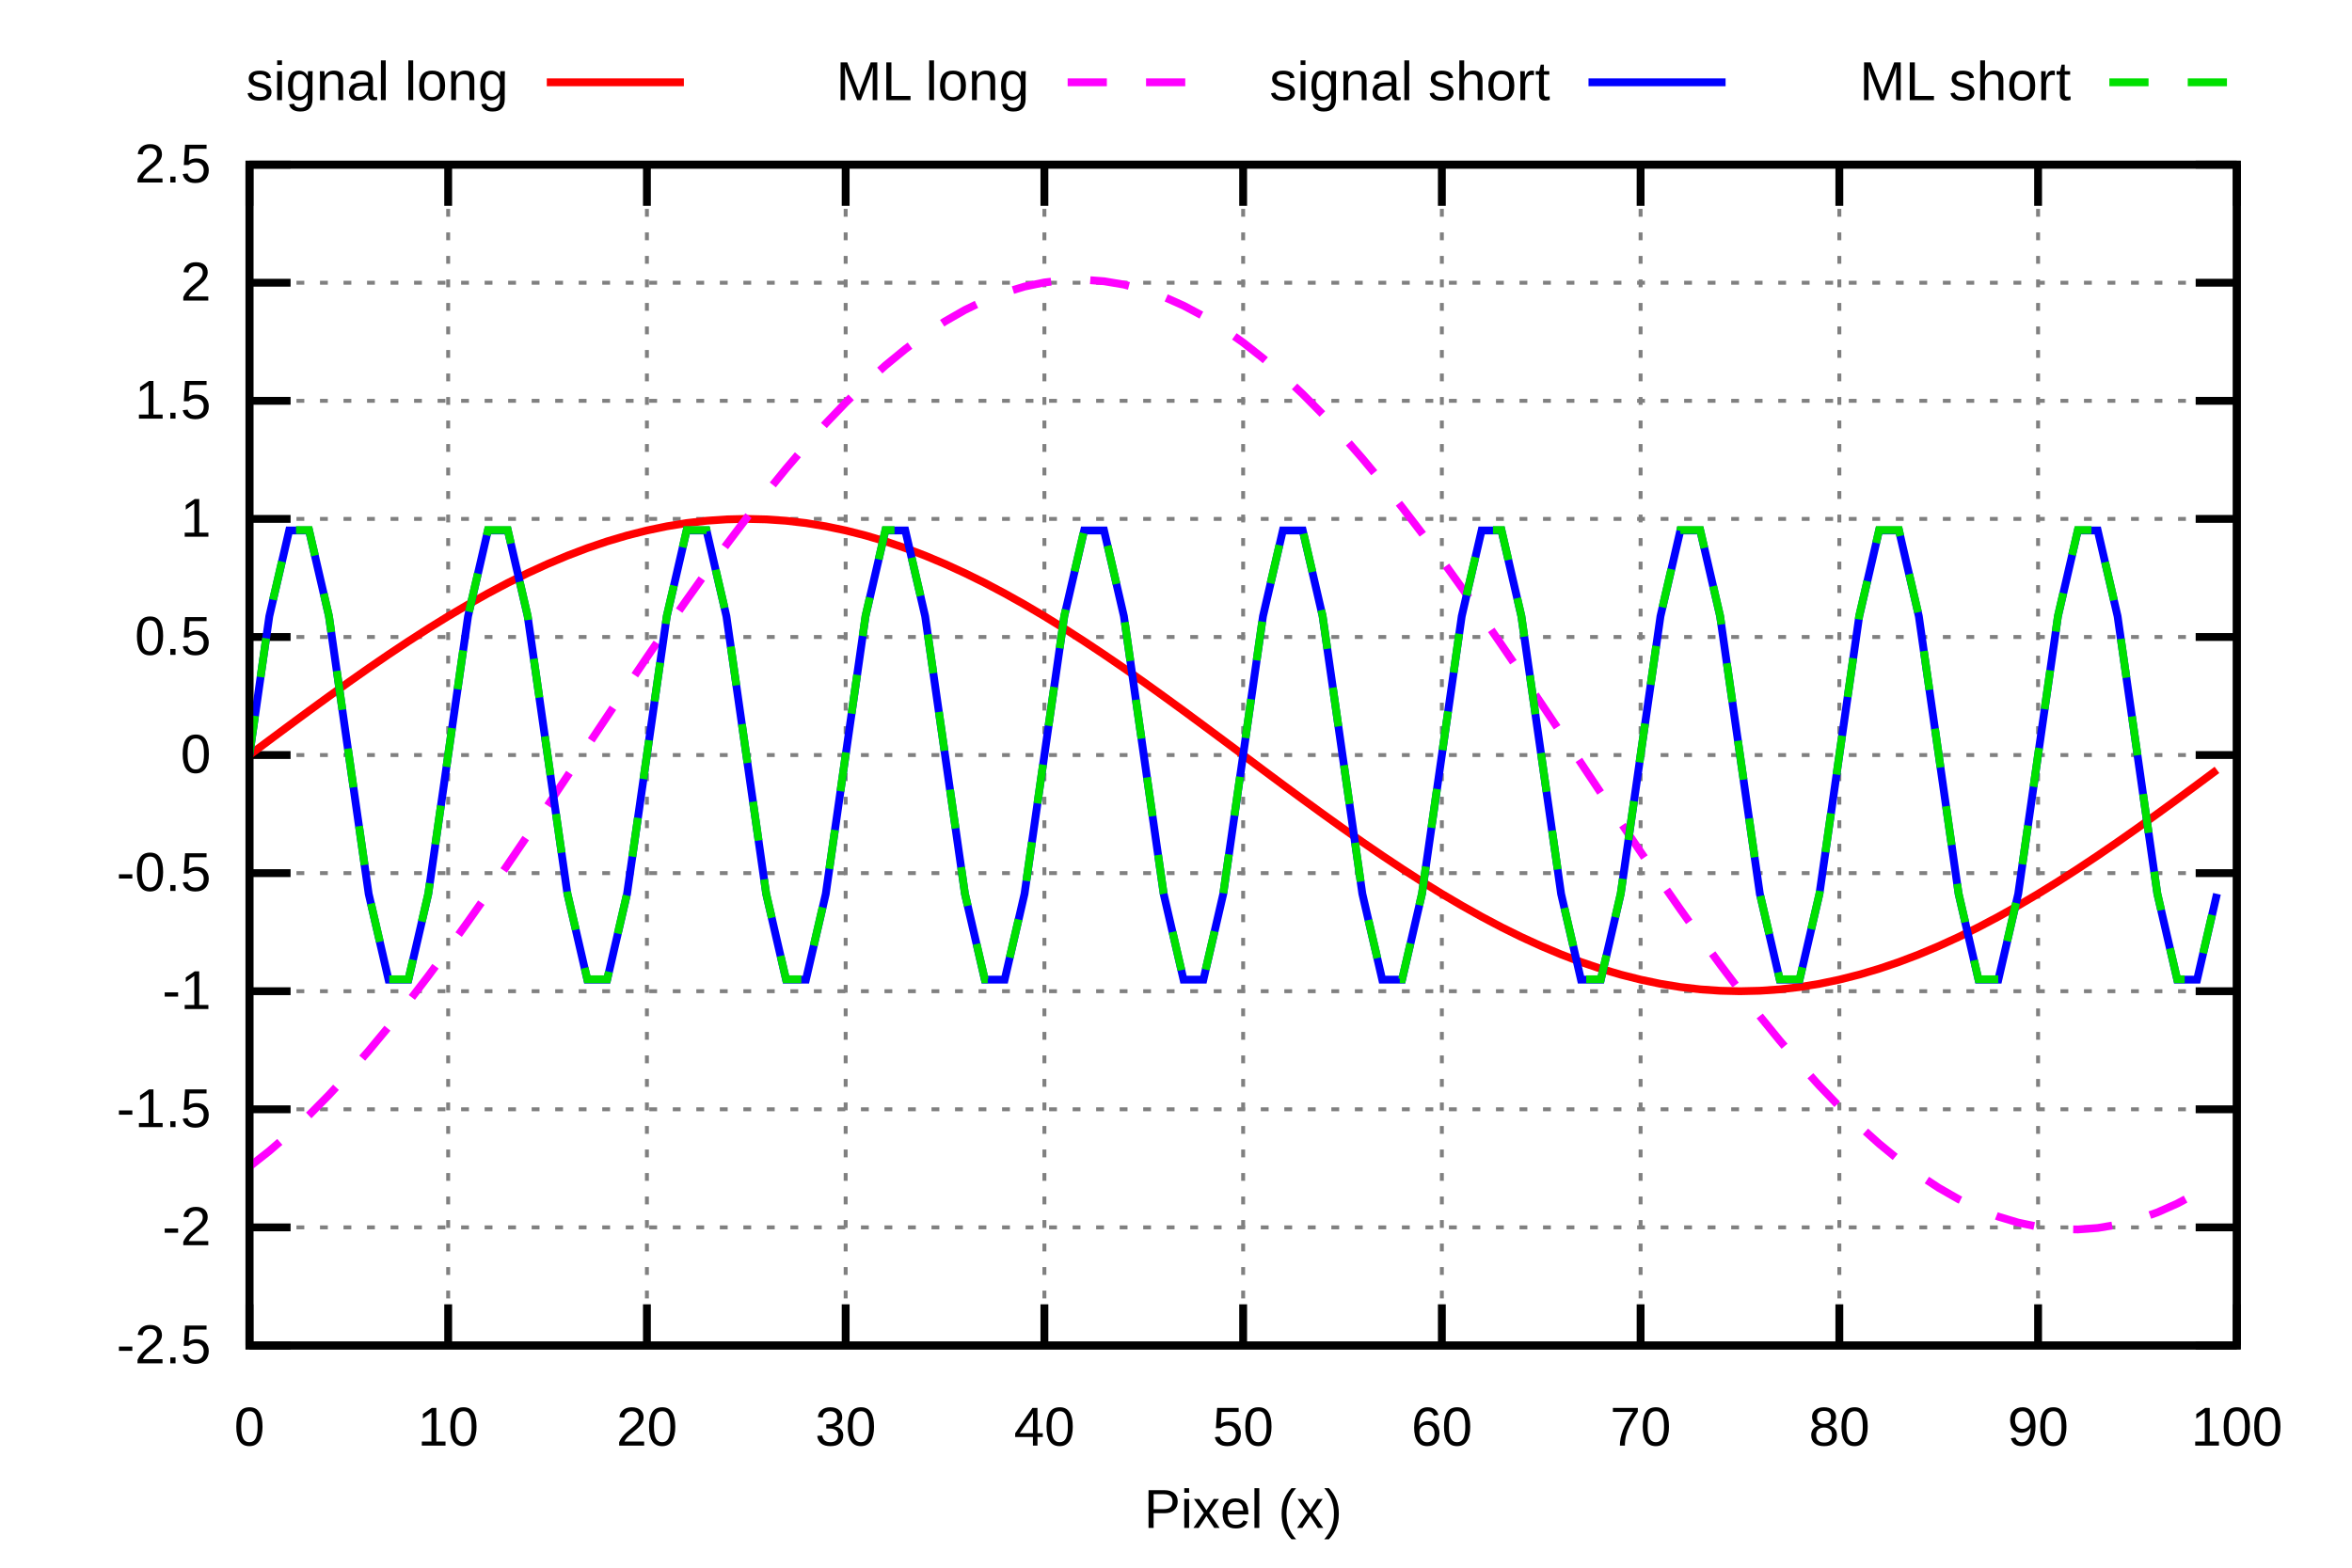
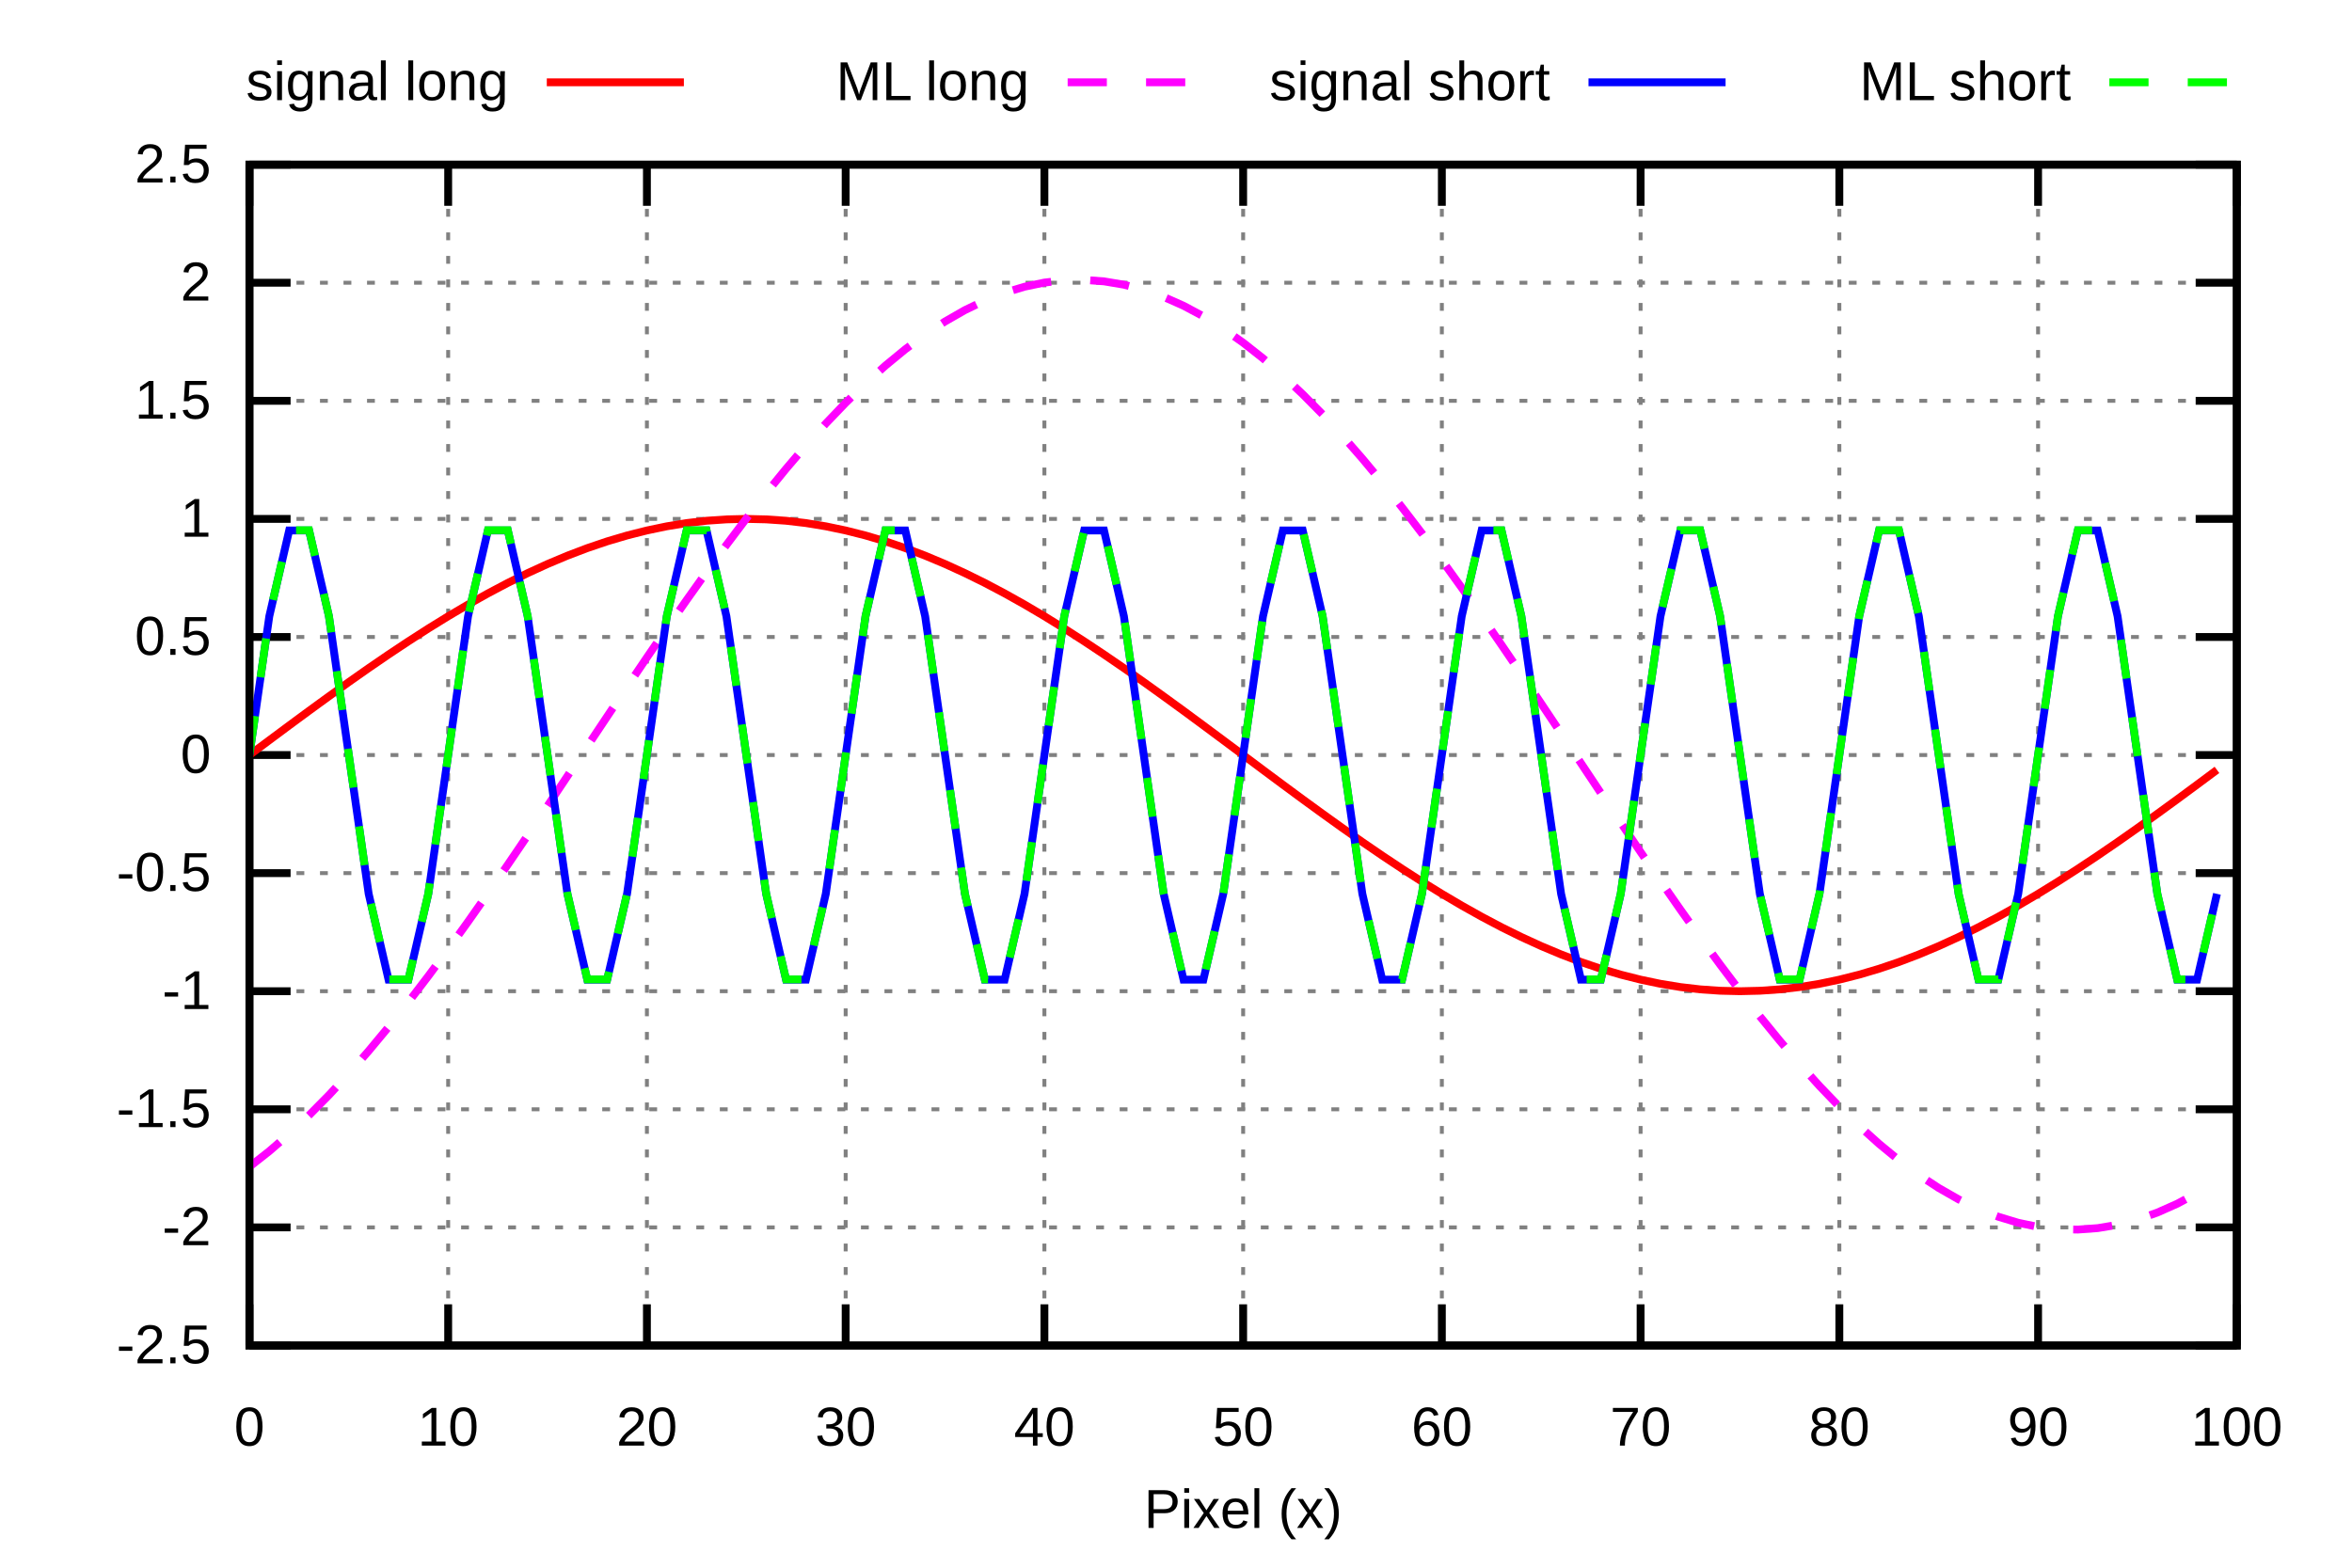
<svg xmlns="http://www.w3.org/2000/svg" xmlns:xlink="http://www.w3.org/1999/xlink" width="600" height="400" viewBox="0 0 600 400">
  <g id="gnuplot_canvas">
    <rect x="0" y="0" width="600" height="400" fill="none" />
    <defs>
      <circle id="gpDot" r="0.5" stroke-width="0.5" stroke="currentColor" />
      <path id="gpPt0" stroke-width="0.190" stroke="currentColor" d="M-1,0 h2 M0,-1 v2" />
      <path id="gpPt1" stroke-width="0.190" stroke="currentColor" d="M-1,-1 L1,1 M1,-1 L-1,1" />
      <path id="gpPt2" stroke-width="0.190" stroke="currentColor" d="M-1,0 L1,0 M0,-1 L0,1 M-1,-1 L1,1 M-1,1 L1,-1" />
      <rect id="gpPt3" stroke-width="0.190" stroke="currentColor" x="-1" y="-1" width="2" height="2" />
      <rect id="gpPt4" stroke-width="0.190" stroke="currentColor" fill="currentColor" x="-1" y="-1" width="2" height="2" />
      <circle id="gpPt5" stroke-width="0.190" stroke="currentColor" cx="0" cy="0" r="1" />
      <use xlink:href="#gpPt5" id="gpPt6" fill="currentColor" stroke="none" />
      <path id="gpPt7" stroke-width="0.190" stroke="currentColor" d="M0,-1.33 L-1.33,0.67 L1.33,0.67 z" />
      <use xlink:href="#gpPt7" id="gpPt8" fill="currentColor" stroke="none" />
      <use xlink:href="#gpPt7" id="gpPt9" stroke="currentColor" transform="rotate(180)" />
      <use xlink:href="#gpPt9" id="gpPt10" fill="currentColor" stroke="none" />
      <use xlink:href="#gpPt3" id="gpPt11" stroke="currentColor" transform="rotate(45)" />
      <use xlink:href="#gpPt11" id="gpPt12" fill="currentColor" stroke="none" />
      <path id="gpPt13" stroke-width="0.190" stroke="currentColor" d="M0,1.330 L1.265,0.411 L0.782,-1.067 L-0.782,-1.076 L-1.265,0.411 z" />
      <use xlink:href="#gpPt13" id="gpPt14" fill="currentColor" stroke="none" />
      <filter id="textbox" filterUnits="objectBoundingBox" x="0" y="0" height="1" width="1">
        <feFlood flood-color="white" flood-opacity="1" result="bgnd" />
        <feComposite in="SourceGraphic" in2="bgnd" operator="atop" />
      </filter>
      <filter id="greybox" filterUnits="objectBoundingBox" x="0" y="0" height="1" width="1">
        <feFlood flood-color="lightgrey" flood-opacity="1" result="grey" />
        <feComposite in="SourceGraphic" in2="grey" operator="atop" />
      </filter>
    </defs>
    <g fill="none" color="white" stroke="currentColor" stroke-width="2.00" stroke-linecap="butt" stroke-linejoin="miter">
</g>
    <g fill="none" color="black" stroke="currentColor" stroke-width="2.00" stroke-linecap="butt" stroke-linejoin="miter">
</g>
    <g fill="none" color="black" stroke="black" stroke-width="1.00" stroke-linecap="butt" stroke-linejoin="miter">
</g>
    <g fill="none" color="gray" stroke="currentColor" stroke-width="1.00" stroke-linecap="butt" stroke-linejoin="miter">
      <path stroke="gray" stroke-dasharray="2,4" class="gridline" d="M63.63,343.30 L570.62,343.30  " />
    </g>
    <g fill="none" color="gray" stroke="gray" stroke-width="2.00" stroke-linecap="butt" stroke-linejoin="miter">
</g>
    <g fill="none" color="black" stroke="currentColor" stroke-width="2.00" stroke-linecap="butt" stroke-linejoin="miter">
      <path stroke="black" d="M63.63,343.30 L74.13,343.30 M570.62,343.30 L560.12,343.30  " />
      <g transform="translate(53.84,347.85)" stroke="none" fill="black" font-family="Arial" font-size="14.00" text-anchor="end">
        <text>
          <tspan font-family="Arial">-2.5</tspan>
        </text>
      </g>
    </g>
    <g fill="none" color="black" stroke="currentColor" stroke-width="2.00" stroke-linecap="butt" stroke-linejoin="miter">
</g>
    <g fill="none" color="black" stroke="black" stroke-width="1.00" stroke-linecap="butt" stroke-linejoin="miter">
</g>
    <g fill="none" color="gray" stroke="currentColor" stroke-width="1.00" stroke-linecap="butt" stroke-linejoin="miter">
      <path stroke="gray" stroke-dasharray="2,4" class="gridline" d="M63.63,313.17 L570.62,313.17  " />
    </g>
    <g fill="none" color="gray" stroke="gray" stroke-width="2.00" stroke-linecap="butt" stroke-linejoin="miter">
</g>
    <g fill="none" color="black" stroke="currentColor" stroke-width="2.00" stroke-linecap="butt" stroke-linejoin="miter">
      <path stroke="black" d="M63.63,313.17 L74.13,313.17 M570.62,313.17 L560.12,313.17  " />
      <g transform="translate(53.84,317.72)" stroke="none" fill="black" font-family="Arial" font-size="14.00" text-anchor="end">
        <text>
          <tspan font-family="Arial">-2</tspan>
        </text>
      </g>
    </g>
    <g fill="none" color="black" stroke="currentColor" stroke-width="2.00" stroke-linecap="butt" stroke-linejoin="miter">
</g>
    <g fill="none" color="black" stroke="black" stroke-width="1.00" stroke-linecap="butt" stroke-linejoin="miter">
</g>
    <g fill="none" color="gray" stroke="currentColor" stroke-width="1.00" stroke-linecap="butt" stroke-linejoin="miter">
      <path stroke="gray" stroke-dasharray="2,4" class="gridline" d="M63.63,283.04 L570.62,283.04  " />
    </g>
    <g fill="none" color="gray" stroke="gray" stroke-width="2.00" stroke-linecap="butt" stroke-linejoin="miter">
</g>
    <g fill="none" color="black" stroke="currentColor" stroke-width="2.00" stroke-linecap="butt" stroke-linejoin="miter">
      <path stroke="black" d="M63.63,283.04 L74.13,283.04 M570.62,283.04 L560.12,283.04  " />
      <g transform="translate(53.84,287.59)" stroke="none" fill="black" font-family="Arial" font-size="14.00" text-anchor="end">
        <text>
          <tspan font-family="Arial">-1.5</tspan>
        </text>
      </g>
    </g>
    <g fill="none" color="black" stroke="currentColor" stroke-width="2.00" stroke-linecap="butt" stroke-linejoin="miter">
</g>
    <g fill="none" color="black" stroke="black" stroke-width="1.00" stroke-linecap="butt" stroke-linejoin="miter">
</g>
    <g fill="none" color="gray" stroke="currentColor" stroke-width="1.00" stroke-linecap="butt" stroke-linejoin="miter">
      <path stroke="gray" stroke-dasharray="2,4" class="gridline" d="M63.63,252.91 L570.62,252.91  " />
    </g>
    <g fill="none" color="gray" stroke="gray" stroke-width="2.00" stroke-linecap="butt" stroke-linejoin="miter">
</g>
    <g fill="none" color="black" stroke="currentColor" stroke-width="2.00" stroke-linecap="butt" stroke-linejoin="miter">
      <path stroke="black" d="M63.63,252.91 L74.13,252.91 M570.62,252.91 L560.12,252.91  " />
      <g transform="translate(53.84,257.46)" stroke="none" fill="black" font-family="Arial" font-size="14.00" text-anchor="end">
        <text>
          <tspan font-family="Arial">-1</tspan>
        </text>
      </g>
    </g>
    <g fill="none" color="black" stroke="currentColor" stroke-width="2.00" stroke-linecap="butt" stroke-linejoin="miter">
</g>
    <g fill="none" color="black" stroke="black" stroke-width="1.00" stroke-linecap="butt" stroke-linejoin="miter">
</g>
    <g fill="none" color="gray" stroke="currentColor" stroke-width="1.00" stroke-linecap="butt" stroke-linejoin="miter">
      <path stroke="gray" stroke-dasharray="2,4" class="gridline" d="M63.63,222.78 L570.62,222.78  " />
    </g>
    <g fill="none" color="gray" stroke="gray" stroke-width="2.00" stroke-linecap="butt" stroke-linejoin="miter">
</g>
    <g fill="none" color="black" stroke="currentColor" stroke-width="2.00" stroke-linecap="butt" stroke-linejoin="miter">
      <path stroke="black" d="M63.63,222.78 L74.13,222.78 M570.62,222.78 L560.12,222.78  " />
      <g transform="translate(53.84,227.33)" stroke="none" fill="black" font-family="Arial" font-size="14.00" text-anchor="end">
        <text>
          <tspan font-family="Arial">-0.5</tspan>
        </text>
      </g>
    </g>
    <g fill="none" color="black" stroke="currentColor" stroke-width="2.00" stroke-linecap="butt" stroke-linejoin="miter">
</g>
    <g fill="none" color="black" stroke="black" stroke-width="1.00" stroke-linecap="butt" stroke-linejoin="miter">
</g>
    <g fill="none" color="gray" stroke="currentColor" stroke-width="1.00" stroke-linecap="butt" stroke-linejoin="miter">
      <path stroke="gray" stroke-dasharray="2,4" class="gridline" d="M63.63,192.65 L570.62,192.65  " />
    </g>
    <g fill="none" color="gray" stroke="gray" stroke-width="2.00" stroke-linecap="butt" stroke-linejoin="miter">
</g>
    <g fill="none" color="black" stroke="currentColor" stroke-width="2.00" stroke-linecap="butt" stroke-linejoin="miter">
      <path stroke="black" d="M63.63,192.65 L74.13,192.65 M570.62,192.65 L560.12,192.65  " />
      <g transform="translate(53.84,197.20)" stroke="none" fill="black" font-family="Arial" font-size="14.00" text-anchor="end">
        <text>
          <tspan font-family="Arial">0</tspan>
        </text>
      </g>
    </g>
    <g fill="none" color="black" stroke="currentColor" stroke-width="2.00" stroke-linecap="butt" stroke-linejoin="miter">
</g>
    <g fill="none" color="black" stroke="black" stroke-width="1.00" stroke-linecap="butt" stroke-linejoin="miter">
</g>
    <g fill="none" color="gray" stroke="currentColor" stroke-width="1.00" stroke-linecap="butt" stroke-linejoin="miter">
      <path stroke="gray" stroke-dasharray="2,4" class="gridline" d="M63.63,162.53 L570.62,162.53  " />
    </g>
    <g fill="none" color="gray" stroke="gray" stroke-width="2.00" stroke-linecap="butt" stroke-linejoin="miter">
</g>
    <g fill="none" color="black" stroke="currentColor" stroke-width="2.00" stroke-linecap="butt" stroke-linejoin="miter">
      <path stroke="black" d="M63.63,162.53 L74.13,162.53 M570.62,162.53 L560.12,162.53  " />
      <g transform="translate(53.84,167.08)" stroke="none" fill="black" font-family="Arial" font-size="14.00" text-anchor="end">
        <text>
          <tspan font-family="Arial">0.5</tspan>
        </text>
      </g>
    </g>
    <g fill="none" color="black" stroke="currentColor" stroke-width="2.00" stroke-linecap="butt" stroke-linejoin="miter">
</g>
    <g fill="none" color="black" stroke="black" stroke-width="1.00" stroke-linecap="butt" stroke-linejoin="miter">
</g>
    <g fill="none" color="gray" stroke="currentColor" stroke-width="1.00" stroke-linecap="butt" stroke-linejoin="miter">
      <path stroke="gray" stroke-dasharray="2,4" class="gridline" d="M63.63,132.40 L570.62,132.40  " />
    </g>
    <g fill="none" color="gray" stroke="gray" stroke-width="2.00" stroke-linecap="butt" stroke-linejoin="miter">
</g>
    <g fill="none" color="black" stroke="currentColor" stroke-width="2.00" stroke-linecap="butt" stroke-linejoin="miter">
      <path stroke="black" d="M63.63,132.40 L74.13,132.40 M570.62,132.40 L560.12,132.40  " />
      <g transform="translate(53.84,136.95)" stroke="none" fill="black" font-family="Arial" font-size="14.00" text-anchor="end">
        <text>
          <tspan font-family="Arial">1</tspan>
        </text>
      </g>
    </g>
    <g fill="none" color="black" stroke="currentColor" stroke-width="2.00" stroke-linecap="butt" stroke-linejoin="miter">
</g>
    <g fill="none" color="black" stroke="black" stroke-width="1.00" stroke-linecap="butt" stroke-linejoin="miter">
</g>
    <g fill="none" color="gray" stroke="currentColor" stroke-width="1.00" stroke-linecap="butt" stroke-linejoin="miter">
      <path stroke="gray" stroke-dasharray="2,4" class="gridline" d="M63.63,102.27 L570.62,102.27  " />
    </g>
    <g fill="none" color="gray" stroke="gray" stroke-width="2.00" stroke-linecap="butt" stroke-linejoin="miter">
</g>
    <g fill="none" color="black" stroke="currentColor" stroke-width="2.00" stroke-linecap="butt" stroke-linejoin="miter">
      <path stroke="black" d="M63.63,102.27 L74.13,102.27 M570.62,102.27 L560.12,102.27  " />
      <g transform="translate(53.84,106.82)" stroke="none" fill="black" font-family="Arial" font-size="14.00" text-anchor="end">
        <text>
          <tspan font-family="Arial">1.5</tspan>
        </text>
      </g>
    </g>
    <g fill="none" color="black" stroke="currentColor" stroke-width="2.00" stroke-linecap="butt" stroke-linejoin="miter">
</g>
    <g fill="none" color="black" stroke="black" stroke-width="1.00" stroke-linecap="butt" stroke-linejoin="miter">
</g>
    <g fill="none" color="gray" stroke="currentColor" stroke-width="1.00" stroke-linecap="butt" stroke-linejoin="miter">
      <path stroke="gray" stroke-dasharray="2,4" class="gridline" d="M63.63,72.14 L570.62,72.14  " />
    </g>
    <g fill="none" color="gray" stroke="gray" stroke-width="2.00" stroke-linecap="butt" stroke-linejoin="miter">
</g>
    <g fill="none" color="black" stroke="currentColor" stroke-width="2.00" stroke-linecap="butt" stroke-linejoin="miter">
      <path stroke="black" d="M63.63,72.14 L74.13,72.14 M570.62,72.14 L560.12,72.14  " />
      <g transform="translate(53.84,76.69)" stroke="none" fill="black" font-family="Arial" font-size="14.00" text-anchor="end">
        <text>
          <tspan font-family="Arial">2</tspan>
        </text>
      </g>
    </g>
    <g fill="none" color="black" stroke="currentColor" stroke-width="2.00" stroke-linecap="butt" stroke-linejoin="miter">
</g>
    <g fill="none" color="black" stroke="black" stroke-width="1.00" stroke-linecap="butt" stroke-linejoin="miter">
</g>
    <g fill="none" color="gray" stroke="currentColor" stroke-width="1.00" stroke-linecap="butt" stroke-linejoin="miter">
      <path stroke="gray" stroke-dasharray="2,4" class="gridline" d="M63.63,42.01 L570.62,42.01  " />
    </g>
    <g fill="none" color="gray" stroke="gray" stroke-width="2.00" stroke-linecap="butt" stroke-linejoin="miter">
</g>
    <g fill="none" color="black" stroke="currentColor" stroke-width="2.00" stroke-linecap="butt" stroke-linejoin="miter">
      <path stroke="black" d="M63.63,42.01 L74.13,42.01 M570.62,42.01 L560.12,42.01  " />
      <g transform="translate(53.84,46.56)" stroke="none" fill="black" font-family="Arial" font-size="14.00" text-anchor="end">
        <text>
          <tspan font-family="Arial">2.5</tspan>
        </text>
      </g>
    </g>
    <g fill="none" color="black" stroke="currentColor" stroke-width="2.00" stroke-linecap="butt" stroke-linejoin="miter">
</g>
    <g fill="none" color="black" stroke="black" stroke-width="1.00" stroke-linecap="butt" stroke-linejoin="miter">
</g>
    <g fill="none" color="gray" stroke="currentColor" stroke-width="1.00" stroke-linecap="butt" stroke-linejoin="miter">
      <path stroke="gray" stroke-dasharray="2,4" class="gridline" d="M63.63,343.30 L63.63,42.01  " />
    </g>
    <g fill="none" color="gray" stroke="gray" stroke-width="2.00" stroke-linecap="butt" stroke-linejoin="miter">
</g>
    <g fill="none" color="black" stroke="currentColor" stroke-width="2.00" stroke-linecap="butt" stroke-linejoin="miter">
      <path stroke="black" d="M63.63,343.30 L63.63,332.80 M63.63,42.01 L63.63,52.51  " />
      <g transform="translate(63.63,368.85)" stroke="none" fill="black" font-family="Arial" font-size="14.00" text-anchor="middle">
        <text>
          <tspan font-family="Arial">0</tspan>
        </text>
      </g>
    </g>
    <g fill="none" color="black" stroke="currentColor" stroke-width="2.00" stroke-linecap="butt" stroke-linejoin="miter">
</g>
    <g fill="none" color="black" stroke="black" stroke-width="1.00" stroke-linecap="butt" stroke-linejoin="miter">
</g>
    <g fill="none" color="gray" stroke="currentColor" stroke-width="1.00" stroke-linecap="butt" stroke-linejoin="miter">
      <path stroke="gray" stroke-dasharray="2,4" class="gridline" d="M114.33,343.30 L114.33,42.01  " />
    </g>
    <g fill="none" color="gray" stroke="gray" stroke-width="2.00" stroke-linecap="butt" stroke-linejoin="miter">
</g>
    <g fill="none" color="black" stroke="currentColor" stroke-width="2.00" stroke-linecap="butt" stroke-linejoin="miter">
      <path stroke="black" d="M114.33,343.30 L114.33,332.80 M114.33,42.01 L114.33,52.51  " />
      <g transform="translate(114.33,368.85)" stroke="none" fill="black" font-family="Arial" font-size="14.00" text-anchor="middle">
        <text>
          <tspan font-family="Arial">10</tspan>
        </text>
      </g>
    </g>
    <g fill="none" color="black" stroke="currentColor" stroke-width="2.00" stroke-linecap="butt" stroke-linejoin="miter">
</g>
    <g fill="none" color="black" stroke="black" stroke-width="1.00" stroke-linecap="butt" stroke-linejoin="miter">
</g>
    <g fill="none" color="gray" stroke="currentColor" stroke-width="1.00" stroke-linecap="butt" stroke-linejoin="miter">
      <path stroke="gray" stroke-dasharray="2,4" class="gridline" d="M165.03,343.30 L165.03,42.01  " />
    </g>
    <g fill="none" color="gray" stroke="gray" stroke-width="2.00" stroke-linecap="butt" stroke-linejoin="miter">
</g>
    <g fill="none" color="black" stroke="currentColor" stroke-width="2.00" stroke-linecap="butt" stroke-linejoin="miter">
      <path stroke="black" d="M165.03,343.30 L165.03,332.80 M165.03,42.01 L165.03,52.51  " />
      <g transform="translate(165.03,368.85)" stroke="none" fill="black" font-family="Arial" font-size="14.00" text-anchor="middle">
        <text>
          <tspan font-family="Arial">20</tspan>
        </text>
      </g>
    </g>
    <g fill="none" color="black" stroke="currentColor" stroke-width="2.00" stroke-linecap="butt" stroke-linejoin="miter">
</g>
    <g fill="none" color="black" stroke="black" stroke-width="1.00" stroke-linecap="butt" stroke-linejoin="miter">
</g>
    <g fill="none" color="gray" stroke="currentColor" stroke-width="1.00" stroke-linecap="butt" stroke-linejoin="miter">
      <path stroke="gray" stroke-dasharray="2,4" class="gridline" d="M215.73,343.30 L215.73,42.01  " />
    </g>
    <g fill="none" color="gray" stroke="gray" stroke-width="2.00" stroke-linecap="butt" stroke-linejoin="miter">
</g>
    <g fill="none" color="black" stroke="currentColor" stroke-width="2.00" stroke-linecap="butt" stroke-linejoin="miter">
      <path stroke="black" d="M215.73,343.30 L215.73,332.80 M215.73,42.01 L215.73,52.51  " />
      <g transform="translate(215.73,368.85)" stroke="none" fill="black" font-family="Arial" font-size="14.00" text-anchor="middle">
        <text>
          <tspan font-family="Arial">30</tspan>
        </text>
      </g>
    </g>
    <g fill="none" color="black" stroke="currentColor" stroke-width="2.00" stroke-linecap="butt" stroke-linejoin="miter">
</g>
    <g fill="none" color="black" stroke="black" stroke-width="1.00" stroke-linecap="butt" stroke-linejoin="miter">
</g>
    <g fill="none" color="gray" stroke="currentColor" stroke-width="1.00" stroke-linecap="butt" stroke-linejoin="miter">
      <path stroke="gray" stroke-dasharray="2,4" class="gridline" d="M266.43,343.30 L266.43,42.01  " />
    </g>
    <g fill="none" color="gray" stroke="gray" stroke-width="2.00" stroke-linecap="butt" stroke-linejoin="miter">
</g>
    <g fill="none" color="black" stroke="currentColor" stroke-width="2.00" stroke-linecap="butt" stroke-linejoin="miter">
      <path stroke="black" d="M266.43,343.30 L266.43,332.80 M266.43,42.01 L266.43,52.51  " />
      <g transform="translate(266.43,368.85)" stroke="none" fill="black" font-family="Arial" font-size="14.00" text-anchor="middle">
        <text>
          <tspan font-family="Arial">40</tspan>
        </text>
      </g>
    </g>
    <g fill="none" color="black" stroke="currentColor" stroke-width="2.00" stroke-linecap="butt" stroke-linejoin="miter">
</g>
    <g fill="none" color="black" stroke="black" stroke-width="1.00" stroke-linecap="butt" stroke-linejoin="miter">
</g>
    <g fill="none" color="gray" stroke="currentColor" stroke-width="1.00" stroke-linecap="butt" stroke-linejoin="miter">
      <path stroke="gray" stroke-dasharray="2,4" class="gridline" d="M317.13,343.30 L317.13,42.01  " />
    </g>
    <g fill="none" color="gray" stroke="gray" stroke-width="2.00" stroke-linecap="butt" stroke-linejoin="miter">
</g>
    <g fill="none" color="black" stroke="currentColor" stroke-width="2.00" stroke-linecap="butt" stroke-linejoin="miter">
      <path stroke="black" d="M317.13,343.30 L317.13,332.80 M317.13,42.01 L317.13,52.51  " />
      <g transform="translate(317.13,368.85)" stroke="none" fill="black" font-family="Arial" font-size="14.00" text-anchor="middle">
        <text>
          <tspan font-family="Arial">50</tspan>
        </text>
      </g>
    </g>
    <g fill="none" color="black" stroke="currentColor" stroke-width="2.00" stroke-linecap="butt" stroke-linejoin="miter">
</g>
    <g fill="none" color="black" stroke="black" stroke-width="1.00" stroke-linecap="butt" stroke-linejoin="miter">
</g>
    <g fill="none" color="gray" stroke="currentColor" stroke-width="1.00" stroke-linecap="butt" stroke-linejoin="miter">
      <path stroke="gray" stroke-dasharray="2,4" class="gridline" d="M367.82,343.30 L367.82,42.01  " />
    </g>
    <g fill="none" color="gray" stroke="gray" stroke-width="2.00" stroke-linecap="butt" stroke-linejoin="miter">
</g>
    <g fill="none" color="black" stroke="currentColor" stroke-width="2.00" stroke-linecap="butt" stroke-linejoin="miter">
      <path stroke="black" d="M367.82,343.30 L367.82,332.80 M367.82,42.01 L367.82,52.51  " />
      <g transform="translate(367.82,368.85)" stroke="none" fill="black" font-family="Arial" font-size="14.00" text-anchor="middle">
        <text>
          <tspan font-family="Arial">60</tspan>
        </text>
      </g>
    </g>
    <g fill="none" color="black" stroke="currentColor" stroke-width="2.00" stroke-linecap="butt" stroke-linejoin="miter">
</g>
    <g fill="none" color="black" stroke="black" stroke-width="1.00" stroke-linecap="butt" stroke-linejoin="miter">
</g>
    <g fill="none" color="gray" stroke="currentColor" stroke-width="1.00" stroke-linecap="butt" stroke-linejoin="miter">
      <path stroke="gray" stroke-dasharray="2,4" class="gridline" d="M418.52,343.30 L418.52,42.01  " />
    </g>
    <g fill="none" color="gray" stroke="gray" stroke-width="2.00" stroke-linecap="butt" stroke-linejoin="miter">
</g>
    <g fill="none" color="black" stroke="currentColor" stroke-width="2.00" stroke-linecap="butt" stroke-linejoin="miter">
      <path stroke="black" d="M418.52,343.30 L418.52,332.80 M418.52,42.01 L418.52,52.51  " />
      <g transform="translate(418.52,368.85)" stroke="none" fill="black" font-family="Arial" font-size="14.00" text-anchor="middle">
        <text>
          <tspan font-family="Arial">70</tspan>
        </text>
      </g>
    </g>
    <g fill="none" color="black" stroke="currentColor" stroke-width="2.00" stroke-linecap="butt" stroke-linejoin="miter">
</g>
    <g fill="none" color="black" stroke="black" stroke-width="1.00" stroke-linecap="butt" stroke-linejoin="miter">
</g>
    <g fill="none" color="gray" stroke="currentColor" stroke-width="1.00" stroke-linecap="butt" stroke-linejoin="miter">
      <path stroke="gray" stroke-dasharray="2,4" class="gridline" d="M469.22,343.30 L469.22,42.01  " />
    </g>
    <g fill="none" color="gray" stroke="gray" stroke-width="2.00" stroke-linecap="butt" stroke-linejoin="miter">
</g>
    <g fill="none" color="black" stroke="currentColor" stroke-width="2.00" stroke-linecap="butt" stroke-linejoin="miter">
      <path stroke="black" d="M469.22,343.30 L469.22,332.80 M469.22,42.01 L469.22,52.51  " />
      <g transform="translate(469.22,368.85)" stroke="none" fill="black" font-family="Arial" font-size="14.00" text-anchor="middle">
        <text>
          <tspan font-family="Arial">80</tspan>
        </text>
      </g>
    </g>
    <g fill="none" color="black" stroke="currentColor" stroke-width="2.00" stroke-linecap="butt" stroke-linejoin="miter">
</g>
    <g fill="none" color="black" stroke="black" stroke-width="1.00" stroke-linecap="butt" stroke-linejoin="miter">
</g>
    <g fill="none" color="gray" stroke="currentColor" stroke-width="1.00" stroke-linecap="butt" stroke-linejoin="miter">
      <path stroke="gray" stroke-dasharray="2,4" class="gridline" d="M519.92,343.30 L519.92,42.01  " />
    </g>
    <g fill="none" color="gray" stroke="gray" stroke-width="2.00" stroke-linecap="butt" stroke-linejoin="miter">
</g>
    <g fill="none" color="black" stroke="currentColor" stroke-width="2.00" stroke-linecap="butt" stroke-linejoin="miter">
      <path stroke="black" d="M519.92,343.30 L519.92,332.80 M519.92,42.01 L519.92,52.51  " />
      <g transform="translate(519.92,368.85)" stroke="none" fill="black" font-family="Arial" font-size="14.00" text-anchor="middle">
        <text>
          <tspan font-family="Arial">90</tspan>
        </text>
      </g>
    </g>
    <g fill="none" color="black" stroke="currentColor" stroke-width="2.00" stroke-linecap="butt" stroke-linejoin="miter">
</g>
    <g fill="none" color="black" stroke="black" stroke-width="1.00" stroke-linecap="butt" stroke-linejoin="miter">
</g>
    <g fill="none" color="gray" stroke="currentColor" stroke-width="1.00" stroke-linecap="butt" stroke-linejoin="miter">
      <path stroke="gray" stroke-dasharray="2,4" class="gridline" d="M570.62,343.30 L570.62,42.01  " />
    </g>
    <g fill="none" color="gray" stroke="gray" stroke-width="2.00" stroke-linecap="butt" stroke-linejoin="miter">
</g>
    <g fill="none" color="black" stroke="currentColor" stroke-width="2.00" stroke-linecap="butt" stroke-linejoin="miter">
      <path stroke="black" d="M570.62,343.30 L570.62,332.80 M570.62,42.01 L570.62,52.51  " />
      <g transform="translate(570.62,368.85)" stroke="none" fill="black" font-family="Arial" font-size="14.00" text-anchor="middle">
        <text>
          <tspan font-family="Arial">100</tspan>
        </text>
      </g>
    </g>
    <g fill="none" color="black" stroke="currentColor" stroke-width="2.00" stroke-linecap="butt" stroke-linejoin="miter">
</g>
    <g fill="none" color="black" stroke="currentColor" stroke-width="2.00" stroke-linecap="butt" stroke-linejoin="miter">
      <path stroke="black" d="M63.63,42.01 L63.63,343.30 L570.62,343.30 L570.62,42.01 L63.63,42.01 Z  " />
    </g>
    <g fill="none" color="black" stroke="currentColor" stroke-width="2.00" stroke-linecap="butt" stroke-linejoin="miter">
      <g transform="translate(317.12,389.85)" stroke="none" fill="black" font-family="Arial" font-size="14.00" text-anchor="middle">
        <text>
          <tspan font-family="Arial">Pixel (x)</tspan>
        </text>
      </g>
    </g>
    <g fill="none" color="black" stroke="currentColor" stroke-width="2.00" stroke-linecap="butt" stroke-linejoin="miter">
</g>
    <g id="gnuplot_plot_1">
      <g fill="none" color="black" stroke="currentColor" stroke-width="2.00" stroke-linecap="butt" stroke-linejoin="miter">
        <g transform="translate(129.70,25.55)" stroke="none" fill="black" font-family="Arial" font-size="14.00" text-anchor="end">
          <text>
            <tspan font-family="Arial">signal long</tspan>
          </text>
        </g>
      </g>
      <g fill="none" color="black" stroke="currentColor" stroke-width="2.00" stroke-linecap="butt" stroke-linejoin="miter">
        <path stroke="rgb(255,   0,   0)" d="M139.49,21.00 L174.46,21.00 M63.63,192.65 L68.70,188.87 L73.77,185.10 L78.84,181.36 L83.91,177.67 L88.98,174.03   L94.05,170.47 L99.12,167.00 L104.19,163.63 L109.26,160.37 L114.33,157.24 L119.40,154.25 L124.47,151.41 L129.54,148.73   L134.61,146.23 L139.68,143.91 L144.75,141.78 L149.82,139.85 L154.89,138.13 L159.96,136.63 L165.03,135.35 L170.10,134.29   L175.17,133.46 L180.24,132.87 L185.31,132.52 L190.38,132.40 L195.45,132.52 L200.52,132.87 L205.59,133.46 L210.66,134.29   L215.73,135.35 L220.80,136.63 L225.87,138.13 L230.94,139.85 L236.01,141.78 L241.08,143.91 L246.15,146.23 L251.22,148.73   L256.29,151.41 L261.36,154.25 L266.43,157.24 L271.50,160.37 L276.57,163.63 L281.64,167.00 L286.71,170.47 L291.78,174.03   L296.85,177.67 L301.92,181.36 L306.99,185.10 L312.06,188.87 L317.13,192.65 L322.19,196.44 L327.26,200.21 L332.33,203.95   L337.40,207.64 L342.47,211.28 L347.54,214.84 L352.61,218.31 L357.68,221.68 L362.75,224.94 L367.82,228.07 L372.89,231.06   L377.96,233.90 L383.03,236.58 L388.10,239.08 L393.17,241.40 L398.24,243.53 L403.31,245.46 L408.38,247.18 L413.45,248.68   L418.52,249.96 L423.59,251.02 L428.66,251.85 L433.73,252.44 L438.80,252.79 L443.87,252.91 L448.94,252.79 L454.01,252.44   L459.08,251.85 L464.15,251.02 L469.22,249.96 L474.29,248.68 L479.36,247.18 L484.43,245.46 L489.50,243.53 L494.57,241.40   L499.64,239.08 L504.71,236.58 L509.78,233.90 L514.85,231.06 L519.92,228.07 L524.99,224.94 L530.06,221.68 L535.13,218.31   L540.20,214.84 L545.27,211.28 L550.34,207.64 L555.41,203.95 L560.48,200.21 L565.55,196.44  " />
      </g>
    </g>
    <g id="gnuplot_plot_2">
      <g fill="none" color="black" stroke="currentColor" stroke-width="2.00" stroke-linecap="butt" stroke-linejoin="miter">
        <g transform="translate(262.57,25.55)" stroke="none" fill="black" font-family="Arial" font-size="14.00" text-anchor="end">
          <text>
            <tspan font-family="Arial">ML long</tspan>
          </text>
        </g>
      </g>
      <g fill="none" color="black" stroke="currentColor" stroke-width="2.00" stroke-linecap="butt" stroke-linejoin="miter">
-         <path stroke="rgb(255,   0, 255)" stroke-dasharray="10.0,10.0" d="M272.36,21.00 L307.33,21.00 M63.63,297.67 L68.70,293.68 L73.77,289.29 L78.84,284.52 L83.91,279.38 L88.98,273.90   L94.05,268.11 L99.12,262.01 L104.19,255.64 L109.26,249.02 L114.33,242.17 L119.40,235.13 L124.47,227.93 L129.54,220.58   L134.61,213.12 L139.68,205.58 L144.75,197.99 L149.82,190.38 L154.89,182.78 L159.96,175.21 L165.03,167.72 L170.10,160.32   L175.17,153.05 L180.24,145.93 L185.31,139.00 L190.38,132.28 L195.45,125.80 L200.52,119.58 L205.59,113.65 L210.66,108.03   L215.73,102.74 L220.80,97.81 L225.87,93.25 L230.94,89.09 L236.01,85.33 L241.08,81.99 L246.15,79.09 L251.22,76.64   L256.29,74.65 L261.36,73.12 L266.43,72.07 L271.50,71.48 L276.57,71.38 L281.64,71.76 L286.71,72.61 L291.78,73.93   L296.85,75.72 L301.92,77.98 L306.99,80.68 L312.06,83.83 L317.13,87.41 L322.19,91.40 L327.26,95.79 L332.33,100.56   L337.40,105.69 L342.47,111.17 L347.54,116.97 L352.61,123.07 L357.68,129.44 L362.75,136.06 L367.82,142.90 L372.89,149.94   L377.96,157.15 L383.03,164.50 L388.10,171.95 L393.17,179.49 L398.24,187.08 L403.31,194.69 L408.38,202.30 L413.45,209.86   L418.52,217.36 L423.59,224.76 L428.66,232.03 L433.73,239.14 L438.80,246.08 L443.87,252.80 L448.94,259.28 L454.01,265.50   L459.08,271.43 L464.15,277.05 L469.22,282.33 L474.29,287.27 L479.36,291.82 L484.43,295.99 L489.50,299.75 L494.57,303.08   L499.64,305.98 L504.71,308.43 L509.78,310.43 L514.85,311.95 L519.92,313.01 L524.99,313.59 L530.06,313.70 L535.13,313.32   L540.20,312.47 L545.27,311.15 L550.34,309.35 L555.41,307.10 L560.48,304.39 L565.55,301.25  " />
+         <path stroke="rgb(255,   0, 255)" stroke-dasharray="10.0,10.0" d="M272.36,21.00 L307.33,21.00 M63.63,297.71 L68.70,293.72 L73.77,289.33 L78.84,284.55 L83.91,279.42 L88.98,273.94   L94.05,268.14 L99.12,262.04 L104.19,255.67 L109.26,249.05 L114.33,242.21 L119.40,235.17 L124.47,227.96 L129.54,220.62   L134.61,213.16 L139.68,205.62 L144.75,198.03 L149.82,190.42 L154.89,182.82 L159.96,175.25 L165.03,167.75 L170.10,160.36   L175.17,153.08 L180.24,145.97 L185.31,139.04 L190.38,132.32 L195.45,125.83 L200.52,119.62 L205.59,113.68 L210.66,108.07   L215.73,102.78 L220.80,97.85 L225.87,93.29 L230.94,89.12 L236.01,85.37 L241.08,82.03 L246.15,79.13 L251.22,76.68   L256.29,74.69 L261.36,73.16 L266.43,72.10 L271.50,71.52 L276.57,71.42 L281.64,71.79 L286.71,72.64 L291.78,73.97   L296.85,75.76 L301.92,78.01 L306.99,80.72 L312.06,83.87 L317.13,87.44 L322.19,91.43 L327.26,95.82 L332.33,100.60   L337.40,105.73 L342.47,111.21 L347.54,117.01 L352.61,123.11 L357.68,129.48 L362.75,136.10 L367.82,142.94 L372.89,149.98   L377.96,157.19 L383.03,164.53 L388.10,171.99 L393.17,179.53 L398.24,187.12 L403.31,194.73 L408.38,202.34 L413.45,209.90   L418.52,217.40 L423.59,224.79 L428.66,232.07 L433.73,239.18 L438.80,246.11 L443.87,252.83 L448.94,259.32 L454.01,265.53   L459.08,271.47 L464.15,277.09 L469.22,282.37 L474.29,287.30 L479.36,291.86 L484.43,296.03 L489.50,299.79 L494.57,303.12   L499.64,306.02 L504.71,308.47 L509.78,310.46 L514.85,311.99 L519.92,313.05 L524.99,313.63 L530.06,313.73 L535.13,313.36   L540.20,312.51 L545.27,311.18 L550.34,309.39 L555.41,307.14 L560.48,304.43 L565.55,301.28  " />
      </g>
    </g>
    <g id="gnuplot_plot_3">
      <g fill="none" color="black" stroke="currentColor" stroke-width="2.00" stroke-linecap="butt" stroke-linejoin="miter">
        <g transform="translate(395.44,25.55)" stroke="none" fill="black" font-family="Arial" font-size="14.00" text-anchor="end">
          <text>
            <tspan font-family="Arial">signal short</tspan>
          </text>
        </g>
      </g>
      <g fill="none" color="black" stroke="currentColor" stroke-width="2.00" stroke-linecap="butt" stroke-linejoin="miter">
        <path stroke="rgb(  0,   0, 255)" d="M405.23,21.00 L440.20,21.00 M63.63,192.65 L68.70,157.24 L73.77,135.35 L78.84,135.35 L83.91,157.24 L88.98,192.65   L94.05,228.07 L99.12,249.96 L104.19,249.96 L109.26,228.07 L114.33,192.65 L119.40,157.24 L124.47,135.35 L129.54,135.35   L134.61,157.24 L139.68,192.65 L144.75,228.07 L149.82,249.96 L154.89,249.96 L159.96,228.07 L165.03,192.65 L170.10,157.24   L175.17,135.35 L180.24,135.35 L185.31,157.24 L190.38,192.65 L195.45,228.07 L200.52,249.96 L205.59,249.96 L210.66,228.07   L215.73,192.65 L220.80,157.24 L225.87,135.35 L230.94,135.35 L236.01,157.24 L241.08,192.65 L246.15,228.07 L251.22,249.96   L256.29,249.96 L261.36,228.07 L266.43,192.65 L271.50,157.24 L276.57,135.35 L281.64,135.35 L286.71,157.24 L291.78,192.65   L296.85,228.07 L301.92,249.96 L306.99,249.96 L312.06,228.07 L317.13,192.65 L322.19,157.24 L327.26,135.35 L332.33,135.35   L337.40,157.24 L342.47,192.65 L347.54,228.07 L352.61,249.96 L357.68,249.96 L362.75,228.07 L367.82,192.65 L372.89,157.24   L377.96,135.35 L383.03,135.35 L388.10,157.24 L393.17,192.65 L398.24,228.07 L403.31,249.96 L408.38,249.96 L413.45,228.07   L418.52,192.65 L423.59,157.24 L428.66,135.35 L433.73,135.35 L438.80,157.24 L443.87,192.65 L448.94,228.07 L454.01,249.96   L459.08,249.96 L464.15,228.07 L469.22,192.65 L474.29,157.24 L479.36,135.35 L484.43,135.35 L489.50,157.24 L494.57,192.65   L499.64,228.07 L504.71,249.96 L509.78,249.96 L514.85,228.07 L519.92,192.65 L524.99,157.24 L530.06,135.35 L535.13,135.35   L540.20,157.24 L545.27,192.65 L550.34,228.07 L555.41,249.96 L560.48,249.96 L565.55,228.07  " />
      </g>
    </g>
    <g id="gnuplot_plot_4">
      <g fill="none" color="black" stroke="currentColor" stroke-width="2.00" stroke-linecap="butt" stroke-linejoin="miter">
        <g transform="translate(528.31,25.55)" stroke="none" fill="black" font-family="Arial" font-size="14.00" text-anchor="end">
          <text>
            <tspan font-family="Arial">ML short</tspan>
          </text>
        </g>
      </g>
      <g fill="none" color="black" stroke="currentColor" stroke-width="2.00" stroke-linecap="butt" stroke-linejoin="miter">
-         <path stroke="rgb(  0, 224,   0)" stroke-dasharray="10.0,10.0" d="M538.10,21.00 L573.07,21.00 M63.63,192.55 L68.70,157.13 L73.77,135.24 L78.84,135.24 L83.91,157.13 L88.98,192.55   L94.05,227.97 L99.12,249.86 L104.19,249.86 L109.26,227.97 L114.33,192.55 L119.40,157.13 L124.47,135.24 L129.54,135.24   L134.61,157.13 L139.68,192.55 L144.75,227.97 L149.82,249.86 L154.89,249.86 L159.96,227.97 L165.03,192.55 L170.10,157.13   L175.17,135.24 L180.24,135.24 L185.31,157.13 L190.38,192.55 L195.45,227.97 L200.52,249.86 L205.59,249.86 L210.66,227.97   L215.73,192.55 L220.80,157.13 L225.87,135.24 L230.94,135.24 L236.01,157.13 L241.08,192.55 L246.15,227.97 L251.22,249.86   L256.29,249.86 L261.36,227.97 L266.43,192.55 L271.50,157.13 L276.57,135.24 L281.64,135.24 L286.71,157.13 L291.78,192.55   L296.85,227.97 L301.92,249.86 L306.99,249.86 L312.06,227.97 L317.13,192.55 L322.19,157.13 L327.26,135.24 L332.33,135.24   L337.40,157.13 L342.47,192.55 L347.54,227.97 L352.61,249.86 L357.68,249.86 L362.75,227.97 L367.82,192.55 L372.89,157.13   L377.96,135.24 L383.03,135.24 L388.10,157.13 L393.17,192.55 L398.24,227.97 L403.31,249.86 L408.38,249.86 L413.45,227.97   L418.52,192.55 L423.59,157.13 L428.66,135.24 L433.73,135.24 L438.80,157.13 L443.87,192.55 L448.94,227.97 L454.01,249.86   L459.08,249.86 L464.15,227.97 L469.22,192.55 L474.29,157.13 L479.36,135.24 L484.43,135.24 L489.50,157.13 L494.57,192.55   L499.64,227.97 L504.71,249.86 L509.78,249.86 L514.85,227.97 L519.92,192.55 L524.99,157.13 L530.06,135.24 L535.13,135.24   L540.20,157.13 L545.27,192.55 L550.34,227.97 L555.41,249.86 L560.48,249.86 L565.55,227.97  " />
-       </g>
-     </g>
-     <g fill="none" color="white" stroke="rgb(  0, 224,   0)" stroke-width="4.00" stroke-linecap="butt" stroke-linejoin="miter">
+         <path stroke="rgb(  0, 255,   0)" stroke-dasharray="10.0,10.0" d="M538.10,21.00 L573.07,21.00 M63.63,192.60 L68.70,157.18 L73.77,135.29 L78.84,135.29 L83.91,157.18 L88.98,192.60   L94.05,228.01 L99.12,249.90 L104.19,249.90 L109.26,228.01 L114.33,192.60 L119.40,157.18 L124.47,135.29 L129.54,135.29   L134.61,157.18 L139.68,192.60 L144.75,228.01 L149.82,249.90 L154.89,249.90 L159.96,228.01 L165.03,192.60 L170.10,157.18   L175.17,135.29 L180.24,135.29 L185.31,157.18 L190.38,192.60 L195.45,228.01 L200.52,249.90 L205.59,249.90 L210.66,228.01   L215.73,192.60 L220.80,157.18 L225.87,135.29 L230.94,135.29 L236.01,157.18 L241.08,192.60 L246.15,228.01 L251.22,249.90   L256.29,249.90 L261.36,228.01 L266.43,192.60 L271.50,157.18 L276.57,135.29 L281.64,135.29 L286.71,157.18 L291.78,192.60   L296.85,228.01 L301.92,249.90 L306.99,249.90 L312.06,228.01 L317.13,192.60 L322.19,157.18 L327.26,135.29 L332.33,135.29   L337.40,157.18 L342.47,192.60 L347.54,228.01 L352.61,249.90 L357.68,249.90 L362.75,228.01 L367.82,192.60 L372.89,157.18   L377.96,135.29 L383.03,135.29 L388.10,157.18 L393.17,192.60 L398.24,228.01 L403.31,249.90 L408.38,249.90 L413.45,228.01   L418.52,192.60 L423.59,157.18 L428.66,135.29 L433.73,135.29 L438.80,157.18 L443.87,192.60 L448.94,228.01 L454.01,249.90   L459.08,249.90 L464.15,228.01 L469.22,192.60 L474.29,157.18 L479.36,135.29 L484.43,135.29 L489.50,157.18 L494.57,192.60   L499.64,228.01 L504.71,249.90 L509.78,249.90 L514.85,228.01 L519.92,192.60 L524.99,157.18 L530.06,135.29 L535.13,135.29   L540.20,157.18 L545.27,192.60 L550.34,228.01 L555.41,249.90 L560.48,249.90 L565.55,228.01  " />
+       </g>
+     </g>
+     <g fill="none" color="white" stroke="rgb(  0, 255,   0)" stroke-width="4.00" stroke-linecap="butt" stroke-linejoin="miter">
</g>
    <g fill="none" color="black" stroke="currentColor" stroke-width="4.00" stroke-linecap="butt" stroke-linejoin="miter">
</g>
    <g fill="none" color="black" stroke="black" stroke-width="2.00" stroke-linecap="butt" stroke-linejoin="miter">
</g>
    <g fill="none" color="black" stroke="currentColor" stroke-width="2.00" stroke-linecap="butt" stroke-linejoin="miter">
      <path stroke="black" d="M63.63,42.01 L63.63,343.30 L570.62,343.30 L570.62,42.01 L63.63,42.01 Z  " />
    </g>
    <g fill="none" color="black" stroke="currentColor" stroke-width="2.00" stroke-linecap="butt" stroke-linejoin="miter">
</g>
  </g>
</svg>
